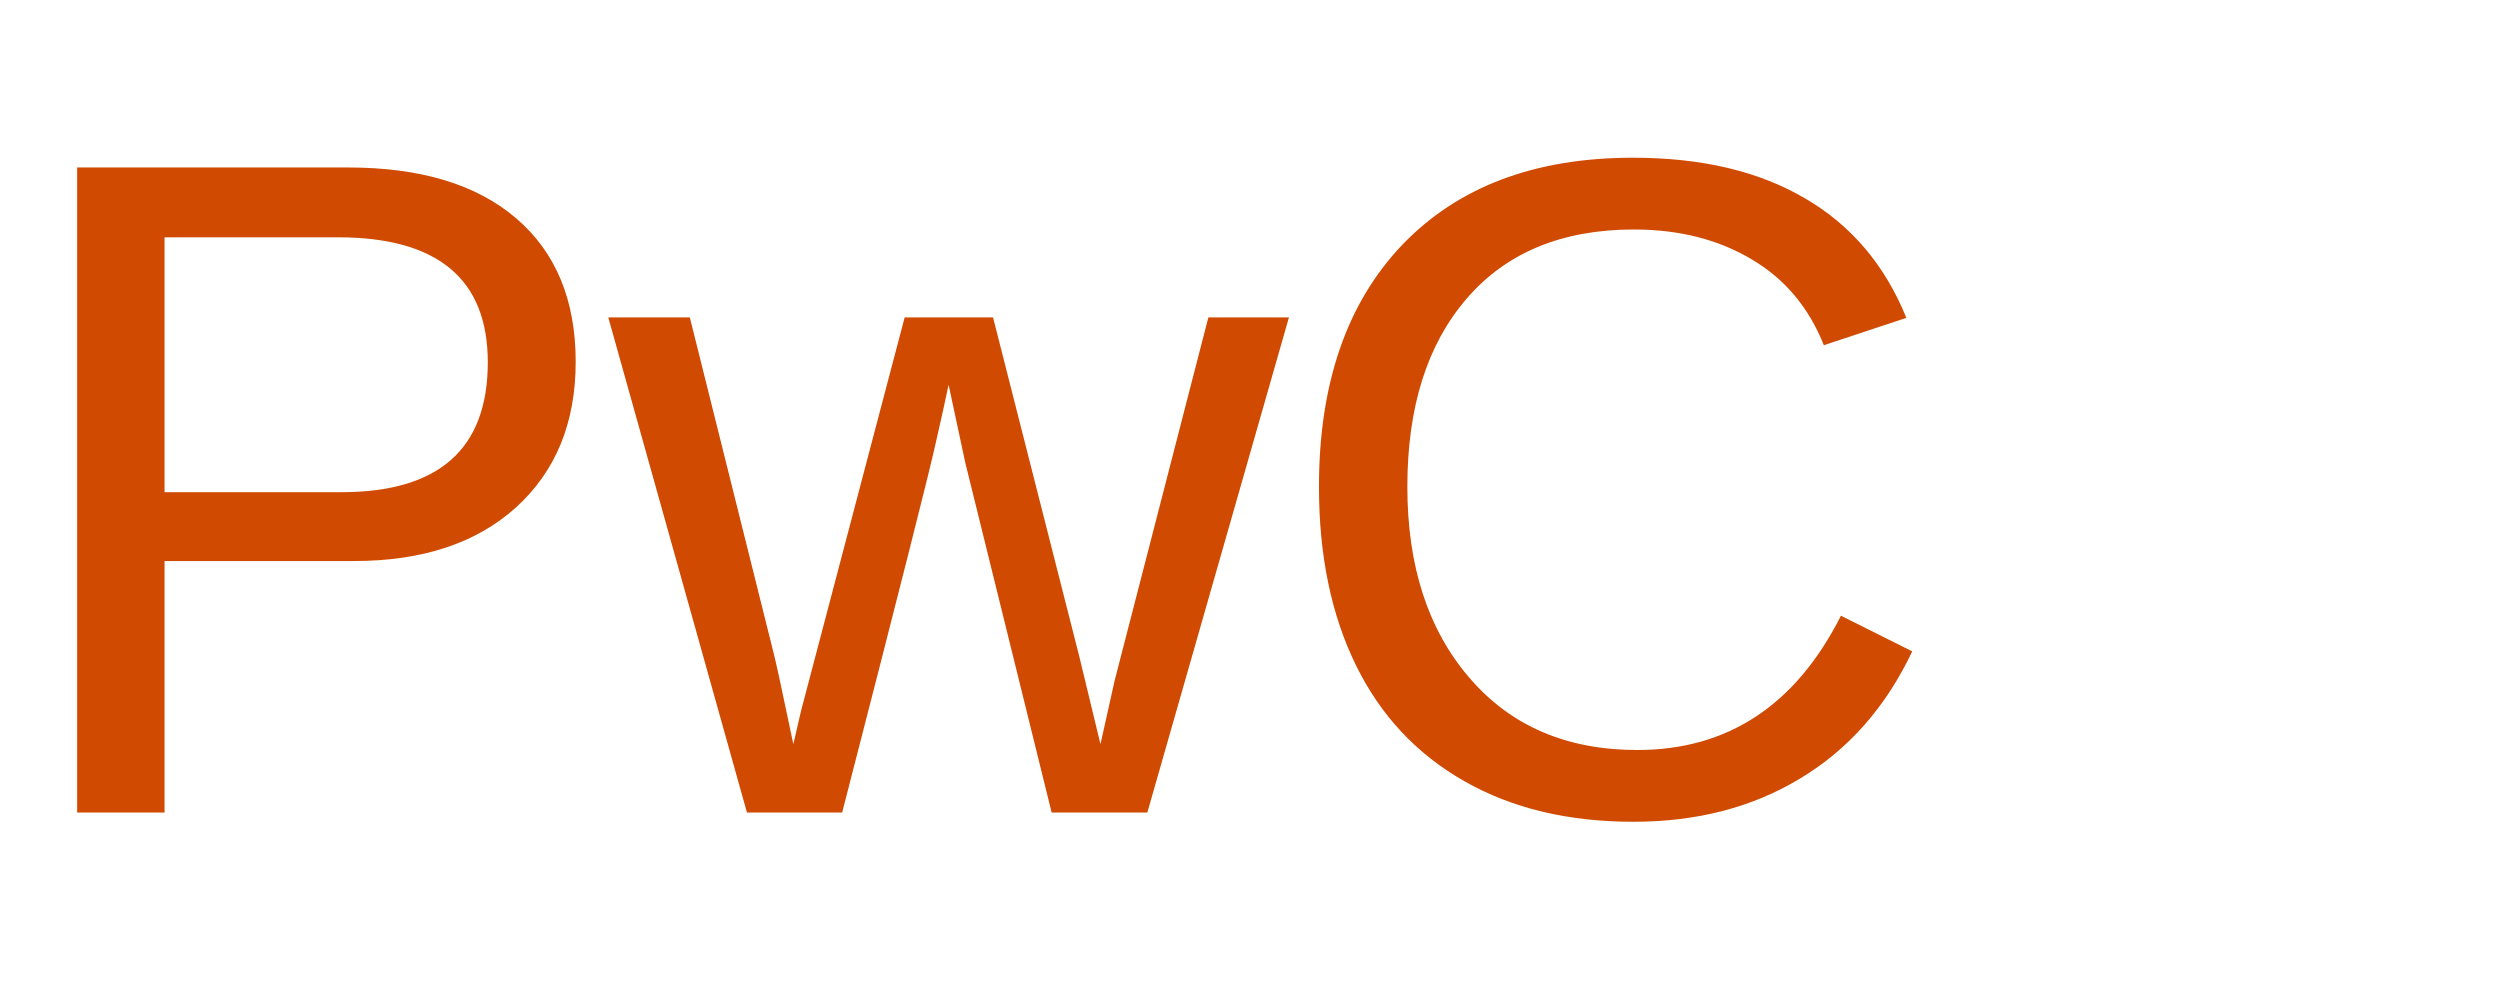
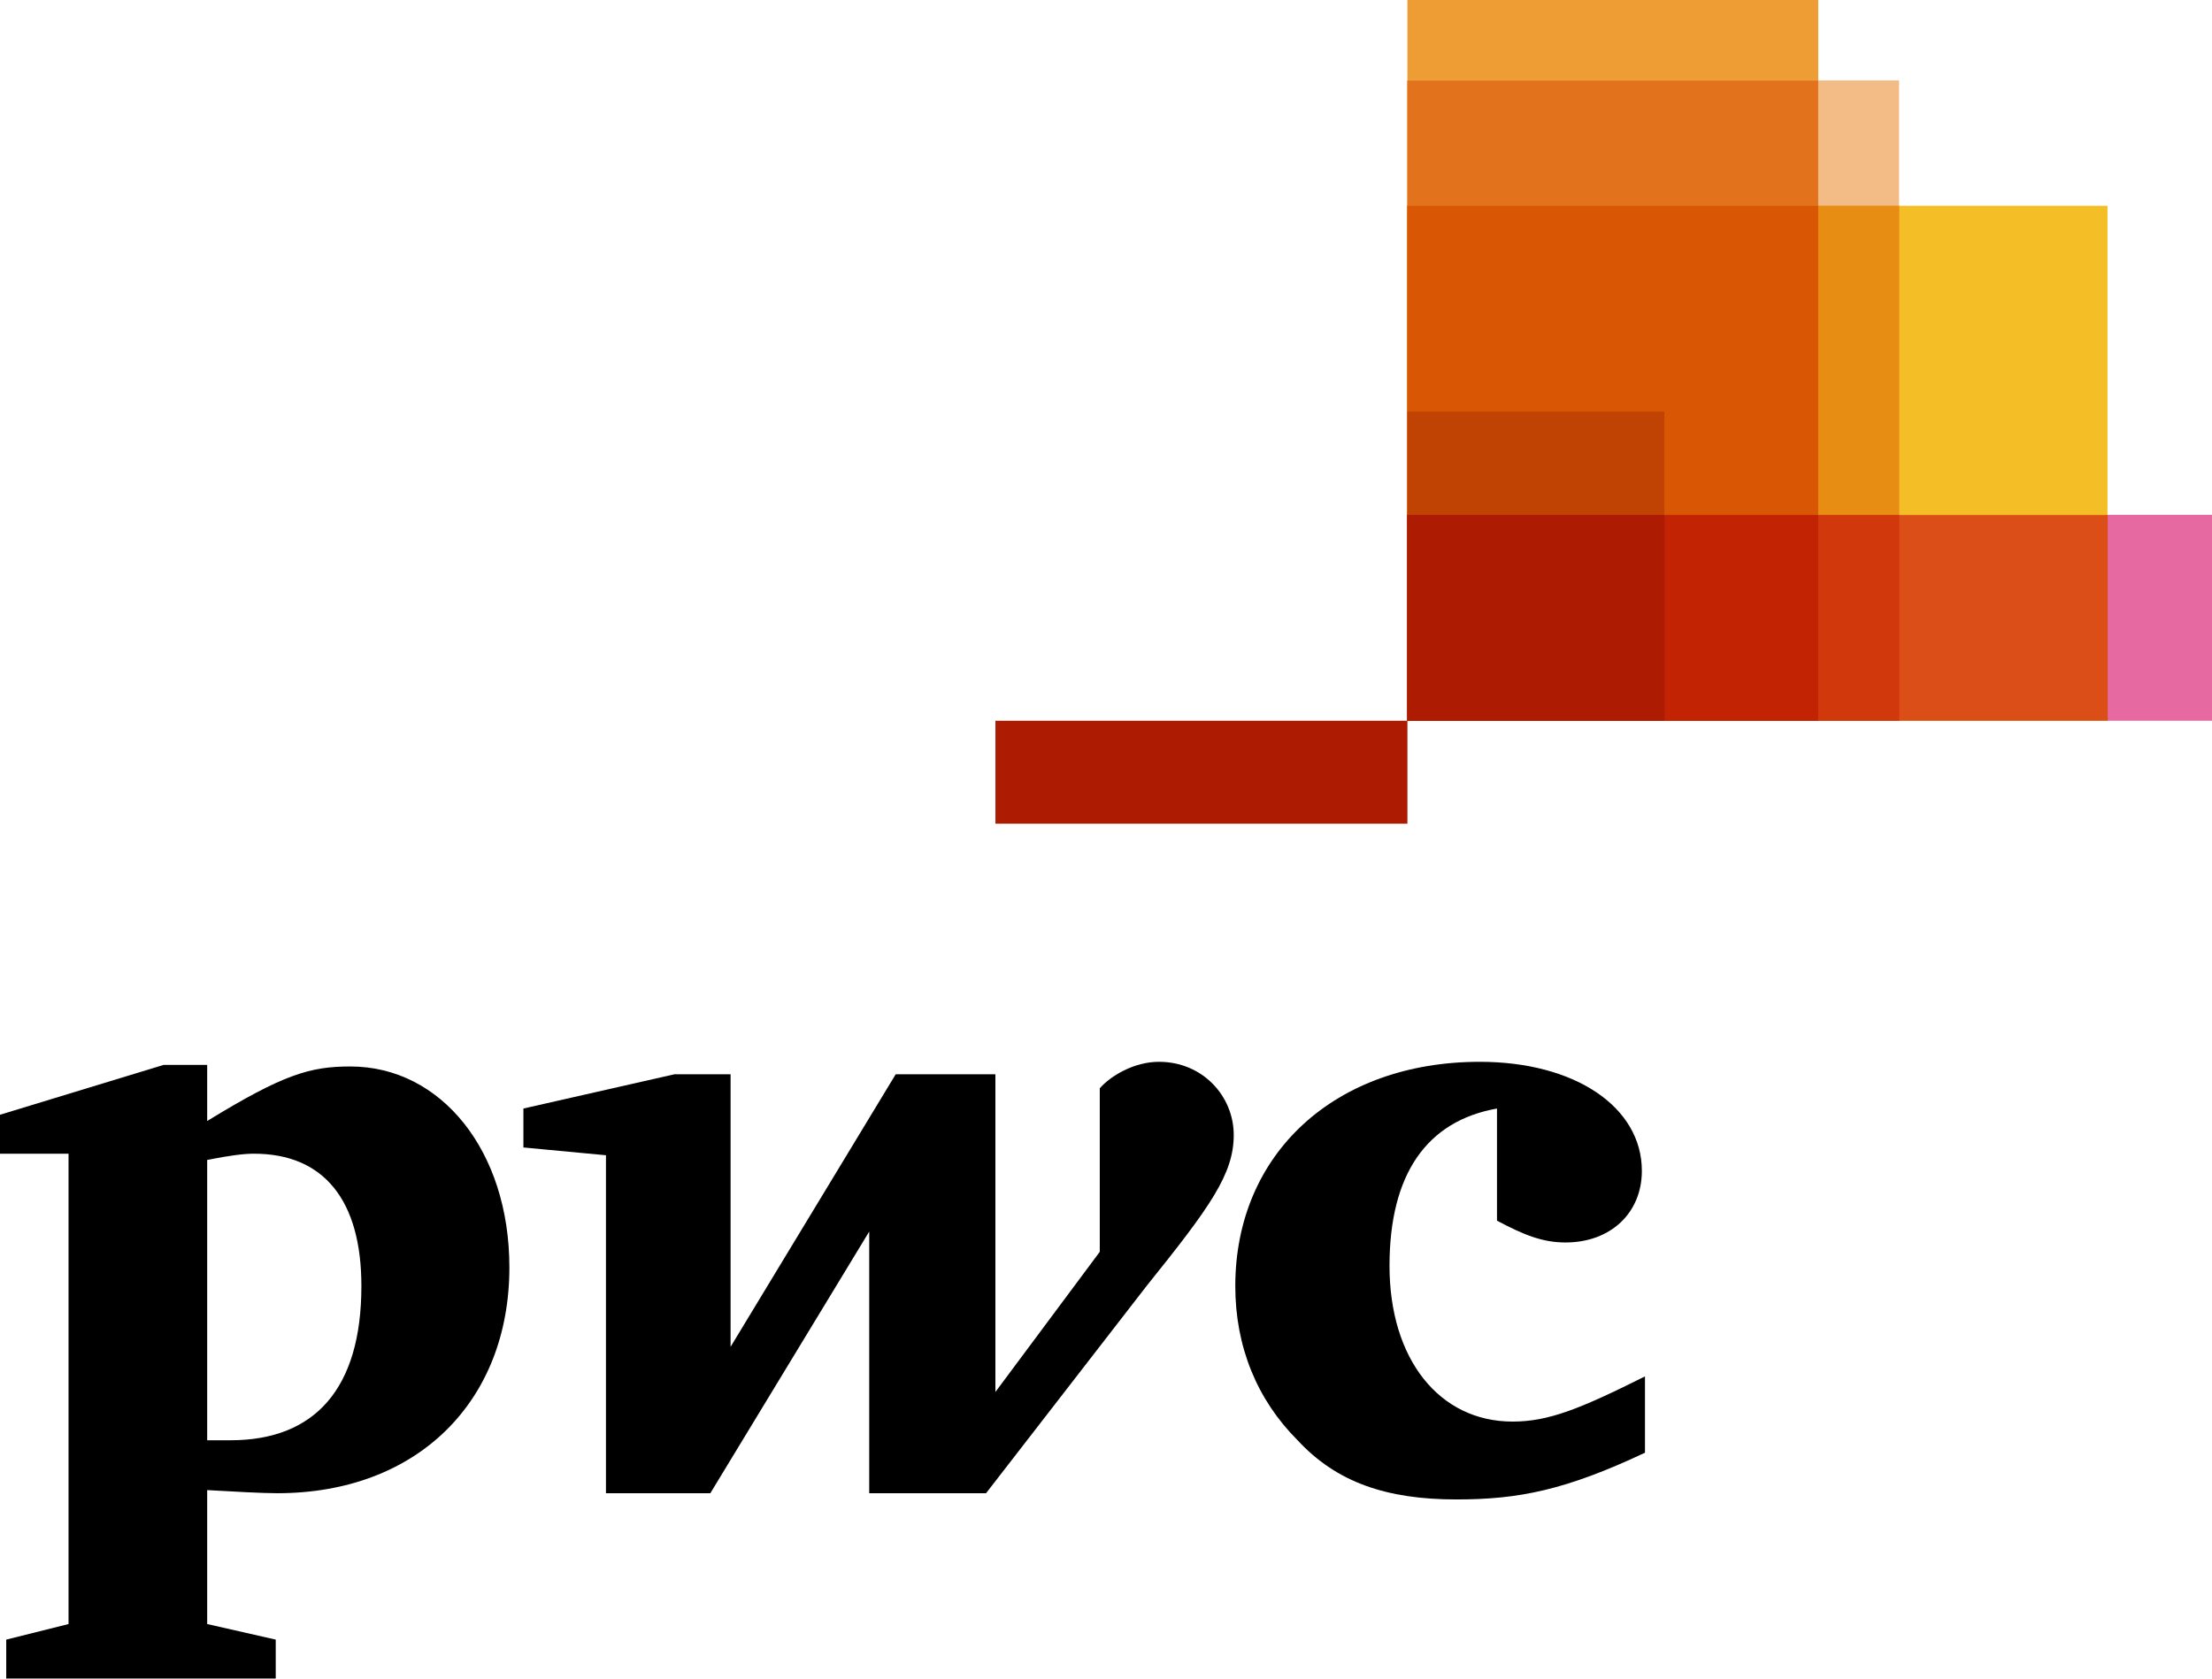
- <svg xmlns="http://www.w3.org/2000/svg" viewBox="0 0 80 32" role="img">
-   <text x="0" y="26" font-family="'Helvetica Neue', Arial, sans-serif" font-size="30" font-weight="300" fill="#D04A02" letter-spacing="-0.5">PwC</text>
+ <svg xmlns="http://www.w3.org/2000/svg" version="1.1" width="1000" height="758.995" id="svg2">
+   <defs id="defs4">
+     <clipPath id="clipPath2940">
+       <path d="m 104.072,244.53 13.958,0 0,-16.389 -13.958,0 0,16.389 z" id="path2942" />
+     </clipPath>
+     <clipPath id="clipPath2926">
+       <path d="m 104.072,254.114 34.584,0 0,-25.973 -34.584,0 0,25.973 z" id="path2928" />
+     </clipPath>
+     <clipPath id="clipPath2912">
+       <path d="m 104.072,263.695 21.122,0 0,-35.554 -21.122,0 0,35.554 z" id="path2914" />
+     </clipPath>
+     <clipPath id="clipPath2898">
+       <path d="m 104.072,259.95 24.884,0 0,-31.809 -24.884,0 0,31.809 z" id="path2900" />
+     </clipPath>
+     <clipPath id="clipPath2884">
+       <path d="m 104.072,239.726 39.448,0 0,-11.585 -39.448,0 0,11.585 z" id="path2886" />
+     </clipPath>
+     <clipPath id="clipPath2872">
+       <path d="m 0,0 595.276,0 0,841.89 L 0,841.89 0,0 z" id="path2874" />
+     </clipPath>
+     <clipPath id="clipPath2852">
+       <path d="m 39.118,37.134 28.126,0 0,26.954 -28.126,0 0,-26.954 z" id="path2854" />
+     </clipPath>
+     <clipPath id="clipPath4109">
+       <path d="m 104.072,244.53 13.958,0 0,-16.389 -13.958,0 0,16.389 z" id="path4111" />
+     </clipPath>
+     <clipPath id="clipPath4095">
+       <path d="m 104.072,254.114 34.584,0 0,-25.973 -34.584,0 0,25.973 z" id="path4097" />
+     </clipPath>
+     <clipPath id="clipPath4081">
+       <path d="m 104.072,263.695 21.122,0 0,-35.554 -21.122,0 0,35.554 z" id="path4083" />
+     </clipPath>
+     <clipPath id="clipPath4067">
+       <path d="m 104.072,259.95 24.884,0 0,-31.809 -24.884,0 0,31.809 z" id="path4069" />
+     </clipPath>
+     <clipPath id="clipPath4053">
+       <path d="m 104.072,239.726 39.448,0 0,-11.585 -39.448,0 0,11.585 z" id="path4055" />
+     </clipPath>
+     <clipPath id="clipPath4041">
+       <path d="m 0,0 595.276,0 0,841.89 L 0,841.89 0,0 z" id="path4043" />
+     </clipPath>
+     <clipPath id="clipPath4021">
+       <path d="m 39.118,37.134 28.126,0 0,26.954 -28.126,0 0,-26.954 z" id="path4023" />
+     </clipPath>
+     <clipPath id="clipPath4041-7">
+       <path d="m 0,0 595.276,0 0,841.89 L 0,841.89 0,0 z" id="path4043-1" />
+     </clipPath>
+     <clipPath id="clipPath4053-7">
+       <path d="m 104.072,239.726 39.448,0 0,-11.585 -39.448,0 0,11.585 z" id="path4055-7" />
+     </clipPath>
+     <clipPath id="clipPath4067-7">
+       <path d="m 104.072,259.95 24.884,0 0,-31.809 -24.884,0 0,31.809 z" id="path4069-7" />
+     </clipPath>
+     <clipPath id="clipPath4081-3">
+       <path d="m 104.072,263.695 21.122,0 0,-35.554 -21.122,0 0,35.554 z" id="path4083-3" />
+     </clipPath>
+     <clipPath id="clipPath4095-5">
+       <path d="m 104.072,254.114 34.584,0 0,-25.973 -34.584,0 0,25.973 z" id="path4097-9" />
+     </clipPath>
+     <clipPath id="clipPath4109-9">
+       <path d="m 104.072,244.53 13.958,0 0,-16.389 -13.958,0 0,16.389 z" id="path4111-8" />
+     </clipPath>
+   </defs>
+   <path d="m 1000,325.903 -363.735,0 0,-93.1 363.735,0 0,93.1 z" id="path4061" style="fill:#e669a2;fill-opacity:1;fill-rule:nonzero;stroke:none;color:#000000;marker:none;visibility:visible;display:inline;overflow:visible;enable-background:accumulate" />
+   <path d="m 952.756,325.903 -316.491,0 0,-232.852 316.491,0 0,232.852 z" id="path4103" style="fill:#f3be26;fill-opacity:1;fill-rule:nonzero;stroke:none;color:#000000;marker:none;visibility:visible;display:inline;overflow:visible;enable-background:accumulate" />
+   <path d="m 821.998,325.903 -185.734,0 0,-325.903 185.734,0 0,325.903 z" id="path4089" style="fill:#ee9c34;fill-opacity:1;fill-rule:nonzero;stroke:none;color:#000000;marker:none;visibility:visible;display:inline;overflow:visible;enable-background:accumulate" />
+   <path d="m 858.539,325.903 -222.274,0 0,-289.537 222.274,0 0,289.537 z" id="path4075" style="fill:#f3bc87;fill-opacity:1;fill-rule:nonzero;stroke:none;color:#000000;marker:none;visibility:visible;display:inline;overflow:visible;enable-background:accumulate" />
+   <path d="m 636.213,36.421 0,289.453 185.765,0 0,-289.453 -185.765,0 z" id="path4688" style="fill:#e3721c;fill-opacity:1;fill-rule:nonzero;stroke:none;color:#000000;marker:none;visibility:visible;display:inline;overflow:visible;enable-background:accumulate" />
+   <path d="m 450.016,325.903 186.248,0 0,46.555 -186.248,0 0,-46.555 z" id="path4119" style="fill:#ad1b02;fill-opacity:1;fill-rule:nonzero;stroke:none;color:#000000;marker:none;visibility:visible;display:inline;overflow:visible;enable-background:accumulate" />
+   <path d="m 636.213,93 0,232.873 222.432,0 0,-232.873 -222.432,0 z" id="path4698" style="fill:#e88d14;fill-opacity:1;fill-rule:nonzero;stroke:none;color:#000000;marker:none;visibility:visible;display:inline;overflow:visible;enable-background:accumulate" />
+   <path d="m 636.213,93 0,232.873 185.765,0 0,-232.873 -185.765,0 z" id="path4693" style="fill:#d85604;fill-opacity:1;fill-rule:nonzero;stroke:none;color:#000000;marker:none;visibility:visible;display:inline;overflow:visible;enable-background:accumulate" />
+   <path d="m 752.414,325.903 -116.149,0 0,-139.761 116.149,0 0,139.761 z" id="path4117" style="fill:#c14303;fill-opacity:1;fill-rule:nonzero;stroke:none;color:#000000;marker:none;visibility:visible;display:inline;overflow:visible;enable-background:accumulate" />
+   <path d="m 636.213,232.87 0,93.004 316.65,0 0,-93.004 -316.65,0 z" id="path4713" style="fill:#db4e18;fill-opacity:1;fill-rule:nonzero;stroke:none;color:#000000;marker:none;visibility:visible;display:inline;overflow:visible;enable-background:accumulate" />
+   <path d="m 636.213,232.87 0,93.004 222.432,0 0,-93.004 -222.432,0 z" id="path4708" style="fill:#d1390d;fill-opacity:1;fill-rule:nonzero;stroke:none;color:#000000;marker:none;visibility:visible;display:inline;overflow:visible;enable-background:accumulate" />
+   <path d="m 636.213,232.87 0,93.004 185.765,0 0,-93.004 -185.765,0 z" id="path4703" style="fill:#c22303;fill-opacity:1;fill-rule:nonzero;stroke:none;color:#000000;marker:none;visibility:visible;display:inline;overflow:visible;enable-background:accumulate" />
+   <path d="m 636.213,232.87 0,93.004 116.315,0 0,-93.004 -116.315,0 z" id="path4625" style="fill:#ad1b02;fill-opacity:1;fill-rule:nonzero;stroke:none;color:#000000;marker:none;visibility:visible;display:inline;overflow:visible;enable-background:accumulate" />
+   <g transform="translate(-128.4989,323.7918)" id="g2925">
+     <path id="path2850" style="fill:#000000;fill-opacity:1;fill-rule:nonzero;stroke:none" d="m 805.259,177.456 c -31.69,5.634 -48.592,29.577 -48.592,71.127 0,42.254 22.535,70.423 55.634,70.423 16.197,0 30.282,-5.634 59.859,-20.423 0,34.507 0,34.507 0,34.507 -35.915,16.901 -57.042,21.127 -85.211,21.127 -31.69,0 -54.225,-7.746 -71.831,-26.761 -18.31,-18.31 -28.169,-42.254 -28.169,-69.718 0,-59.859 45.07,-101.408 110.563,-101.408 42.958,0 73.239,20.423 73.239,49.296 0,19.014 -14.085,32.394 -34.507,32.394 -10.563,0 -19.014,-3.521 -30.986,-9.859" />
+     <path id="path2852" style="fill:#000000;fill-opacity:1;fill-rule:nonzero;stroke:none" d="m 646.809,257.738 c 28.873,-35.915 39.437,-50.704 39.437,-68.31 0,-17.606 -14.085,-33.099 -33.803,-33.099 -11.268,0 -21.831,6.338 -26.761,11.972 0,73.944 0,73.944 0,73.944 -47.183,63.38 -47.183,63.38 -47.183,63.38 0,-143.662 0,-143.662 0,-143.662 -45.07,0 -45.07,0 -45.07,0 -74.648,123.239 -74.648,123.239 -74.648,123.239 0,-123.239 0,-123.239 0,-123.239 -25.352,0 -25.352,0 -25.352,0 -68.31,15.493 -68.31,15.493 -68.31,15.493 0,17.606 0,17.606 0,17.606 37.324,3.521 37.324,3.521 37.324,3.521 0,152.817 0,152.817 0,152.817 47.183,0 47.183,0 47.183,0 71.831,-118.31 71.831,-118.31 71.831,-118.31 0,118.31 0,118.31 0,118.31 52.817,0 52.817,0 52.817,0" />
+     <path id="path2862" style="fill:#000000;fill-opacity:1;fill-rule:nonzero;stroke:none" d="m 222.161,327.456 c 5.634,0 7.042,0 10.563,0 38.028,0 59.155,-23.239 59.155,-69.718 0,-38.732 -16.901,-59.859 -48.592,-59.859 -4.225,0 -10.563,0.704 -21.127,2.817 l 0,126.761 z m 0,83.099 c 30.986,7.042 30.986,7.042 30.986,7.042 0,17.606 0,17.606 0,17.606 -121.831,0 -121.831,0 -121.831,0 0,-17.606 0,-17.606 0,-17.606 28.169,-7.042 28.169,-7.042 28.169,-7.042 0,-212.676 0,-212.676 0,-212.676 -30.986,0 -30.986,0 -30.986,0 0,-17.606 0,-17.606 0,-17.606 73.944,-22.535 73.944,-22.535 73.944,-22.535 19.718,0 19.718,0 19.718,0 0,25.352 0,25.352 0,25.352 34.507,-21.127 46.479,-24.648 64.789,-24.648 40.845,0 71.831,38.028 71.831,90.845 0,60.563 -41.549,102.113 -104.93,102.113 -7.042,0 -19.014,-0.704 -31.69,-1.408" />
+   </g>
</svg>
